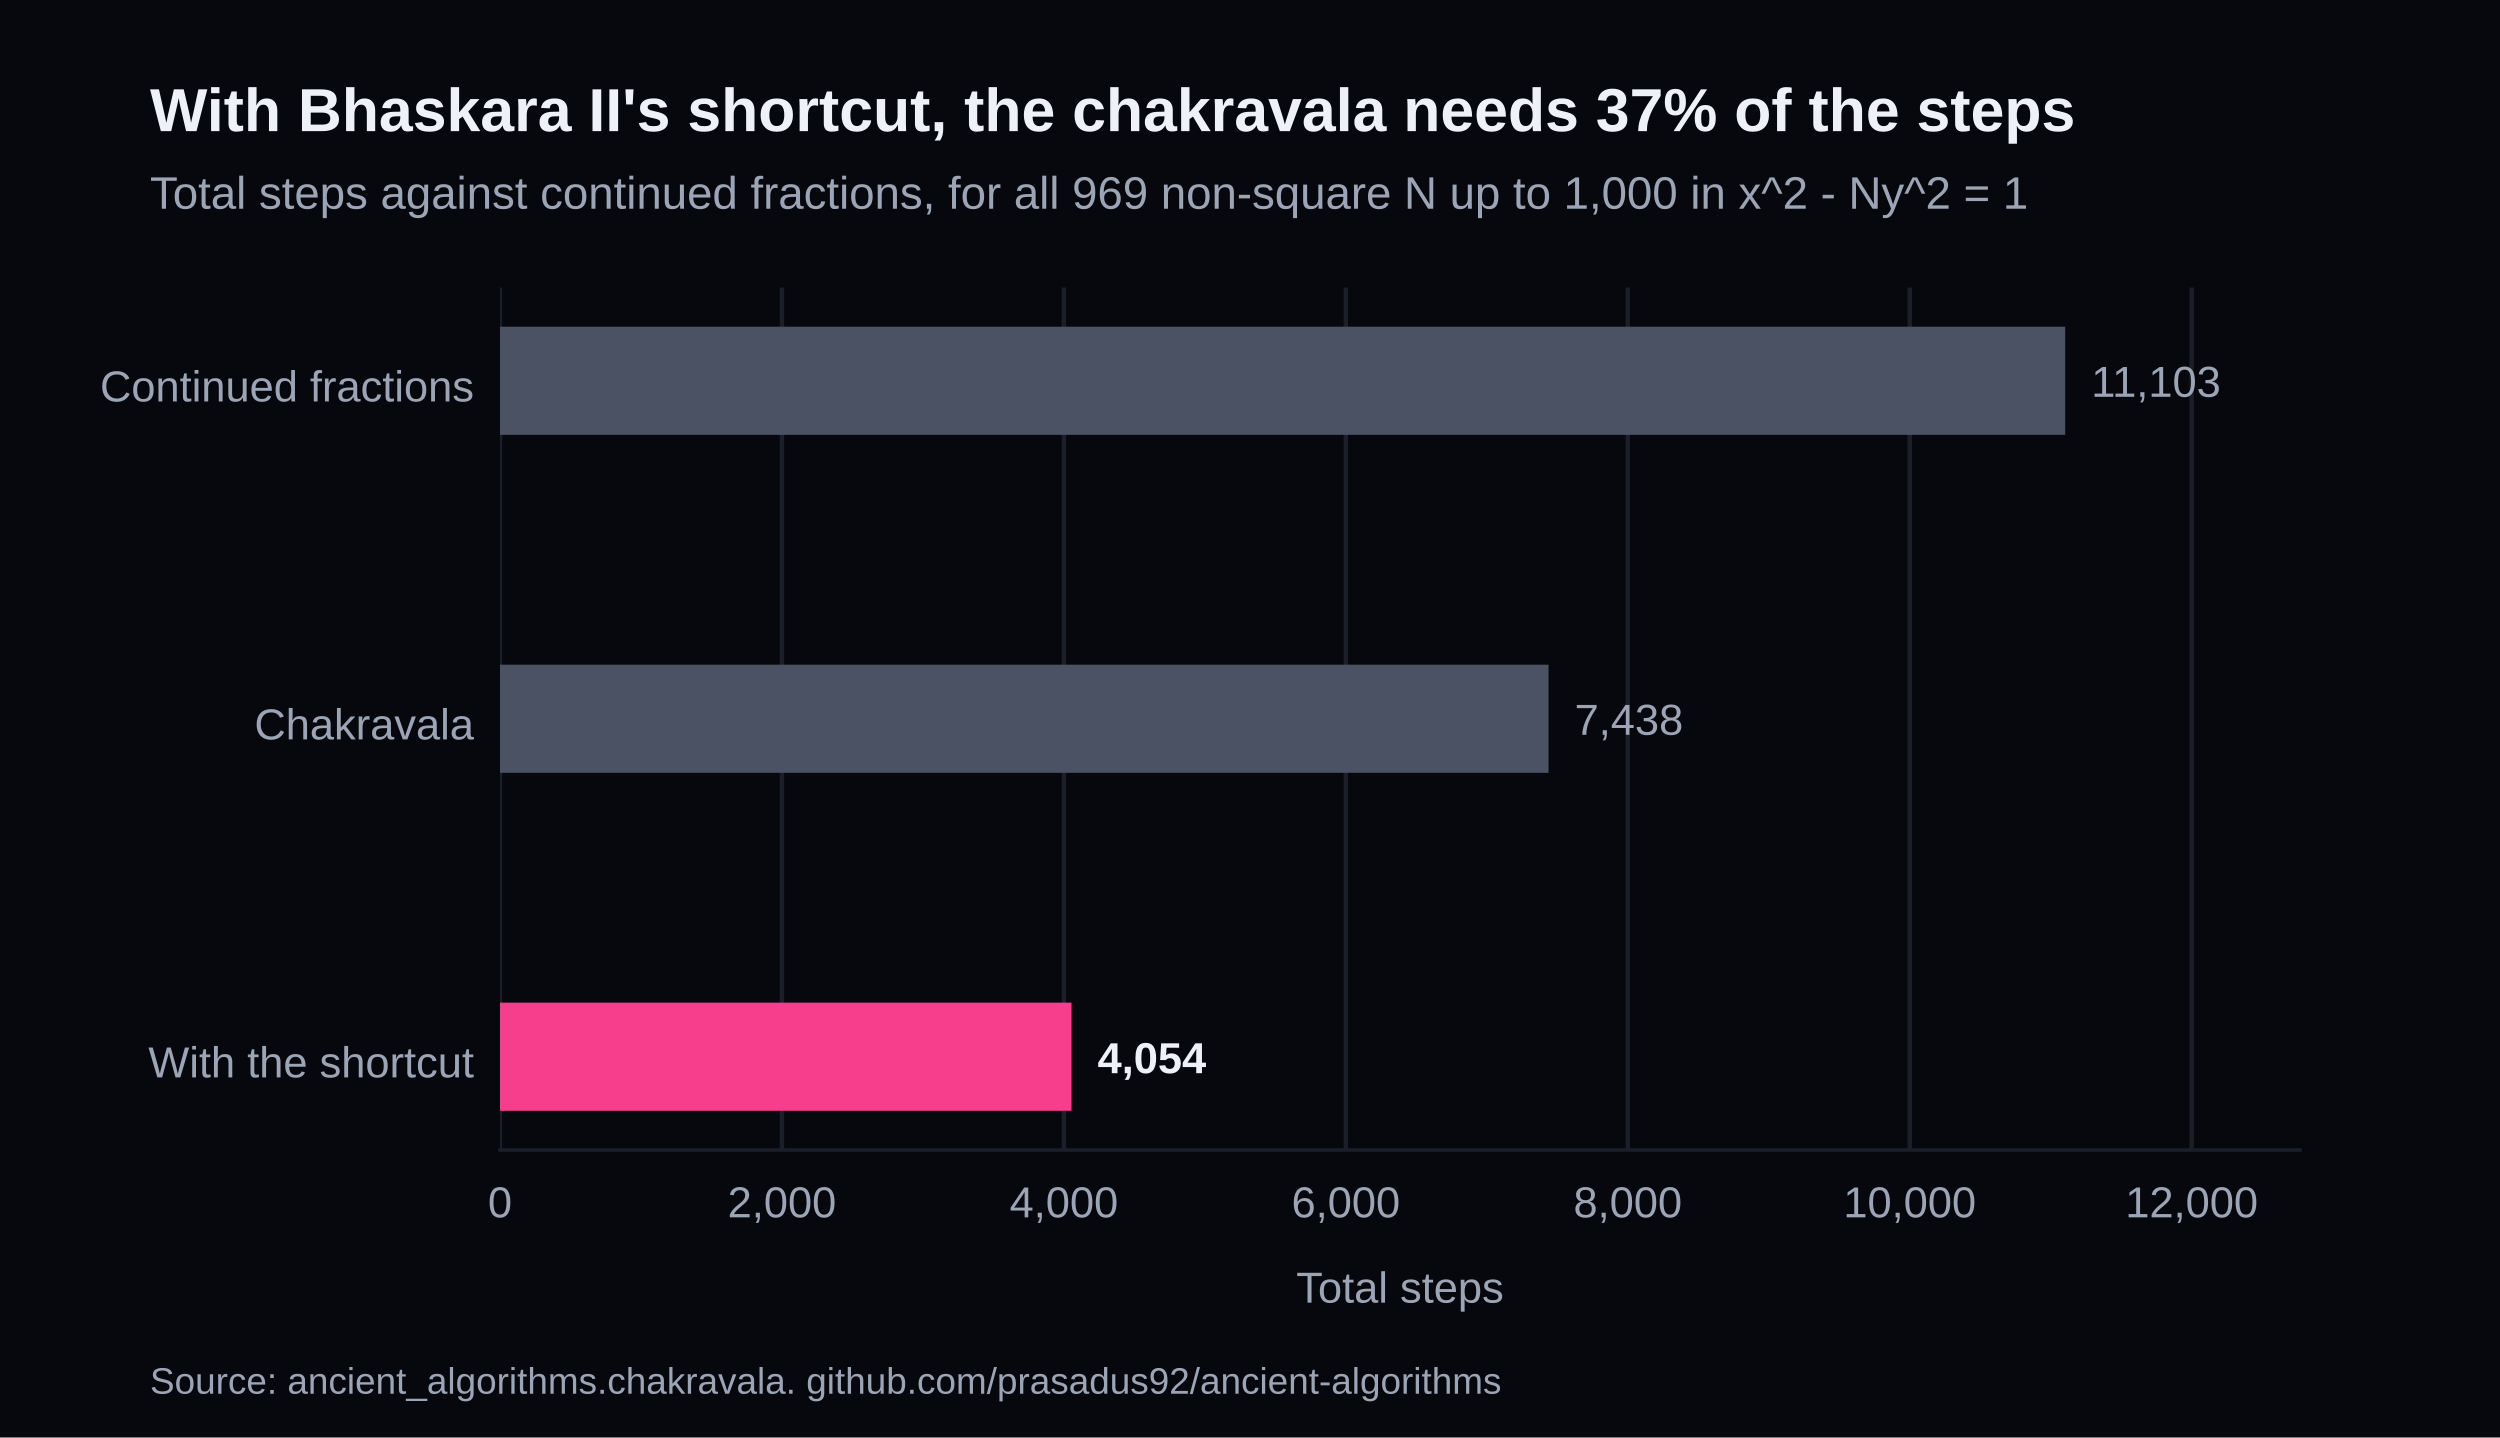
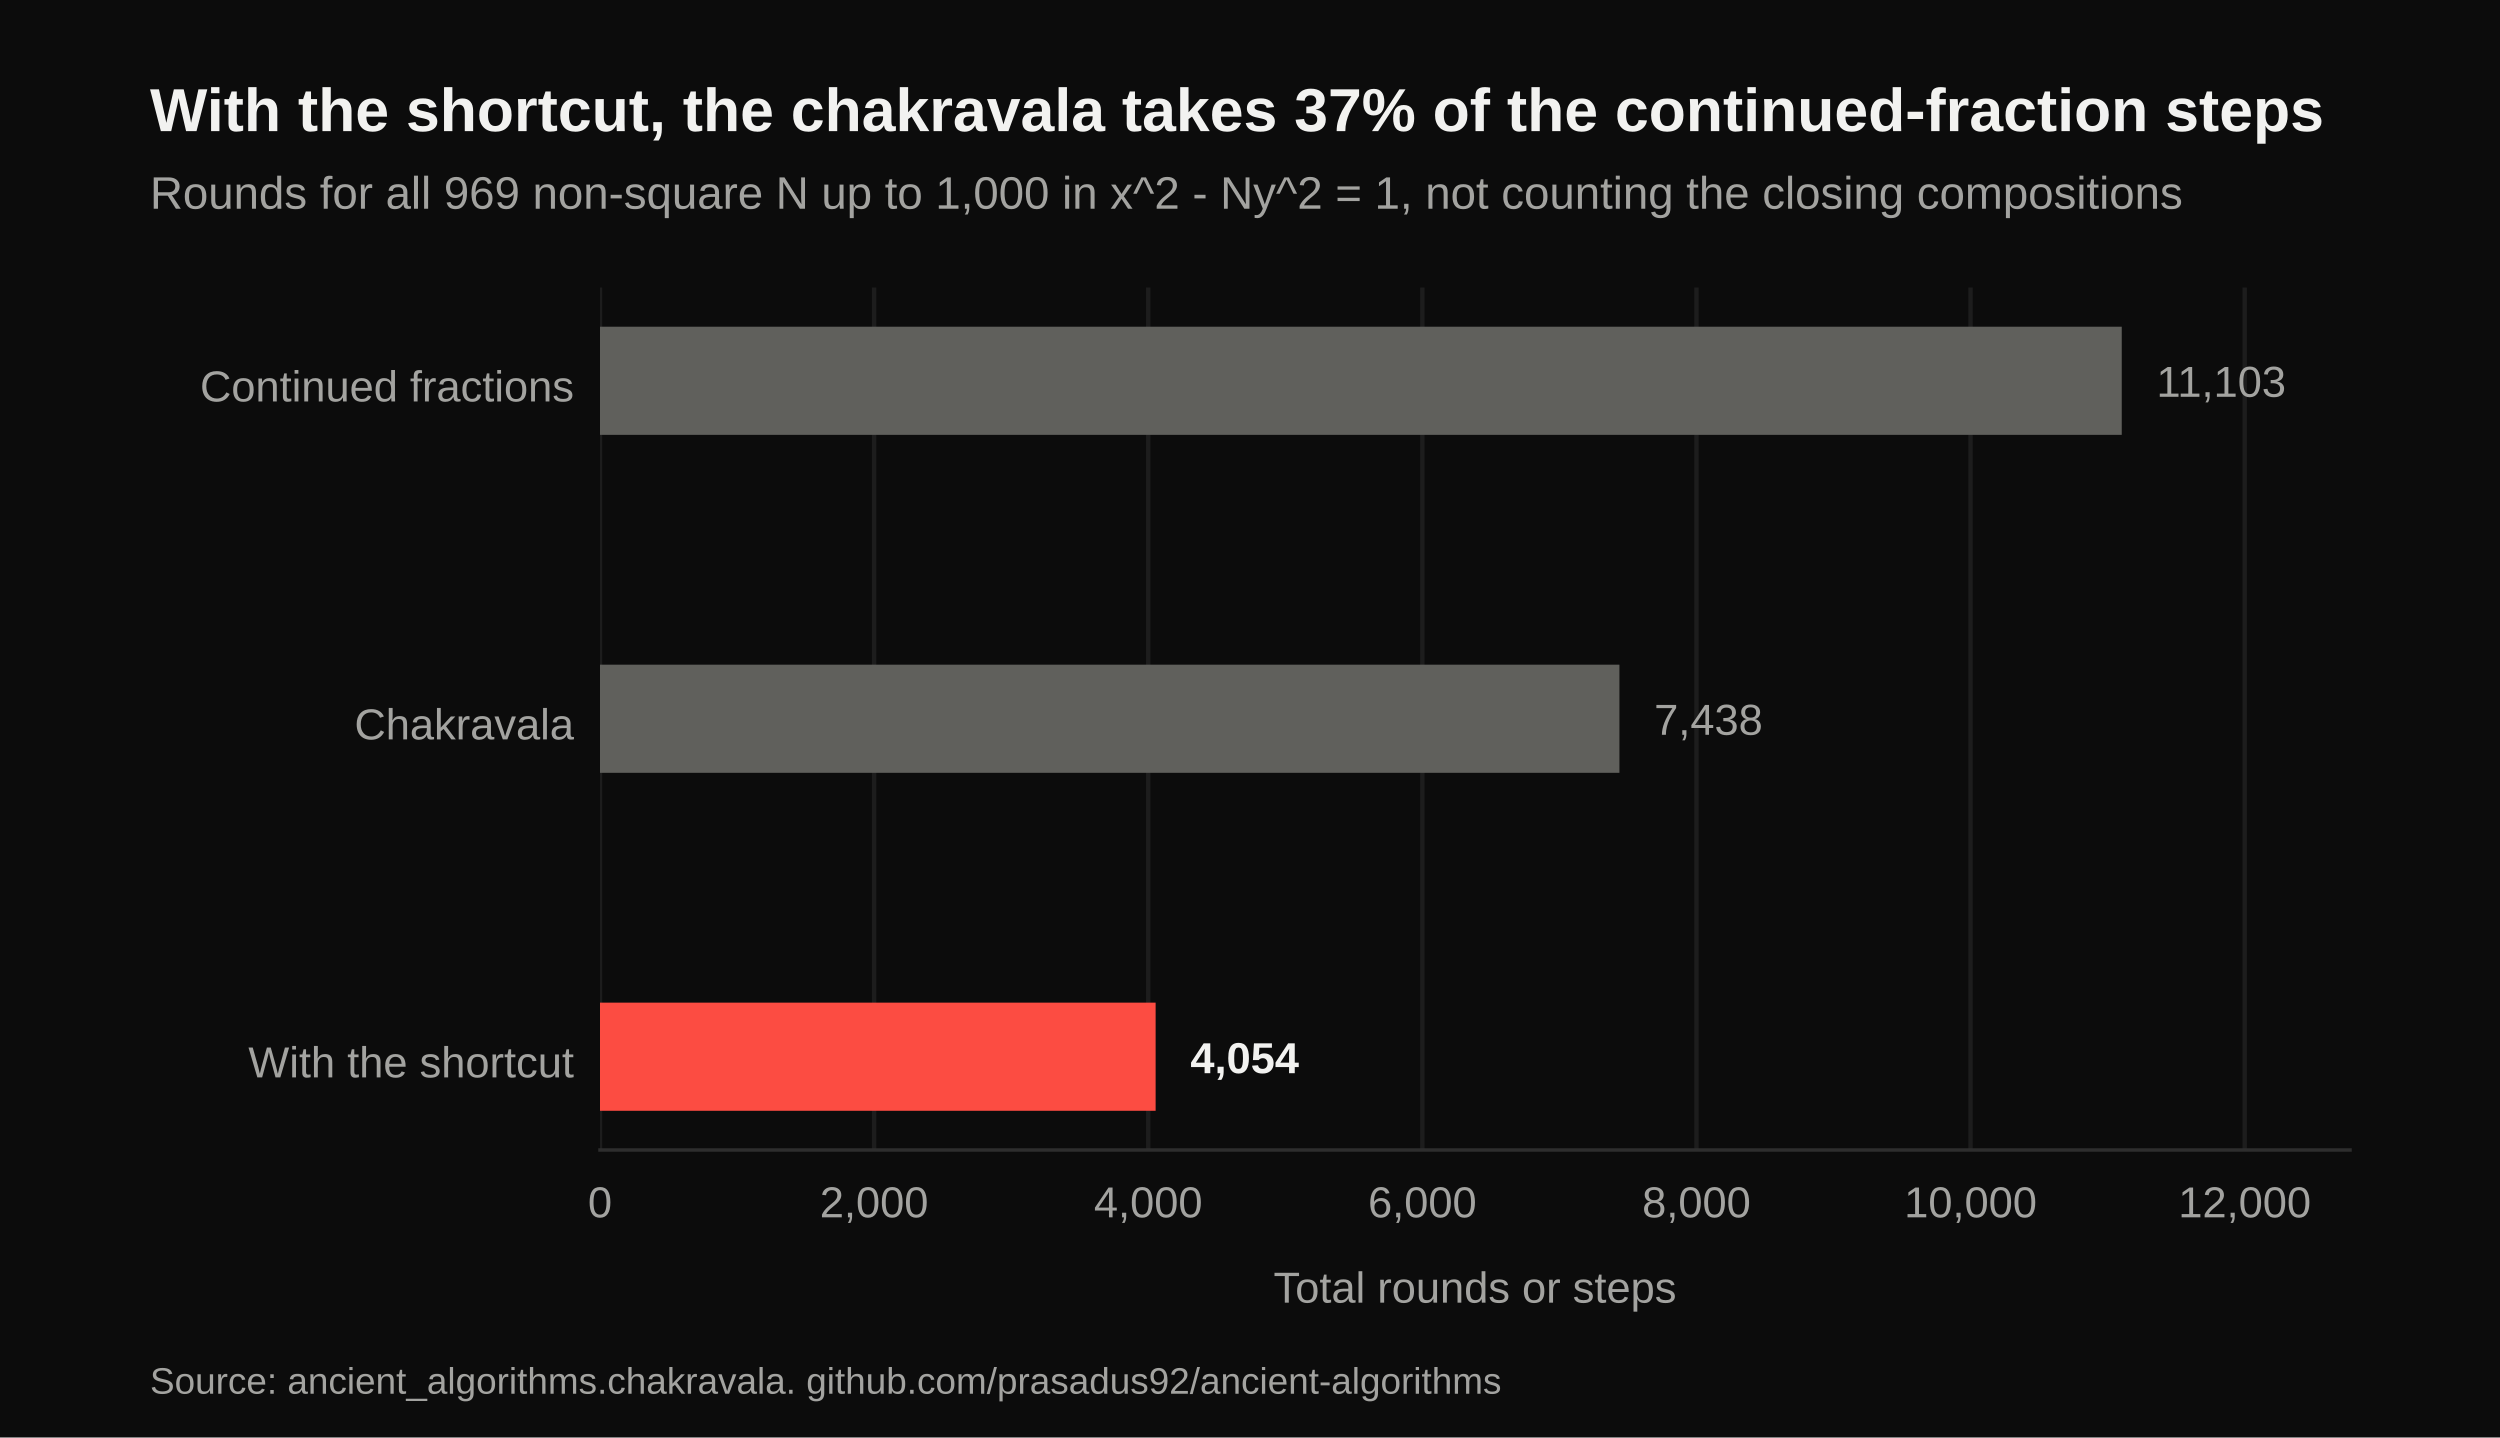
<svg xmlns="http://www.w3.org/2000/svg" width="576pt" height="331.2pt" viewBox="0 0 576 331.2" version="1.1">
  <defs>
    <style type="text/css">*{stroke-linejoin: round; stroke-linecap: butt}</style>
  </defs>
  <g id="figure_1">
    <g id="patch_1">
-       <path d="M 0 331.2  L 576 331.2  L 576 0  L 0 0  z " style="fill: #06080d" />
+       <path d="M 0 331.2  L 576 331.2  L 576 0  L 0 0  z " style="fill: #0c0c0c" />
    </g>
    <g id="axes_1">
      <g id="patch_2">
-         <path d="M 115.2 264.96  L 529.92 264.96  L 529.92 66.24  L 115.2 66.24  z " style="fill: #06080d" />
+         <path d="M 138.24 264.96  L 541.44 264.96  L 541.44 66.24  L 138.24 66.24  z " style="fill: #0c0c0c" />
      </g>
      <g id="matplotlib.axis_1">
        <g id="xtick_1">
          <g id="line2d_1">
-             <path d="M 115.2 264.96  L 115.2 66.24  " clip-path="url(#p39e36f2164)" style="fill: none; stroke: #1a1f2a; stroke-linecap: square" />
+             <path d="M 138.24 264.96  L 138.24 66.24  " clip-path="url(#p96d384b8d4)" style="fill: none; stroke: #1d1d1d; stroke-linecap: square" />
          </g>
          <g id="line2d_2" />
          <g id="text_1">
-             <text style="font-size: 10px; font-family: 'Quicksand Variable', Quicksand, 'Helvetica Neue', Arial, sans-serif; text-anchor: middle; fill: #9ba5b6" x="115.2" y="280.48" transform="rotate(-0 115.2 280.48)">0</text>
+             <text style="font-size: 10px; font-family: 'General Sans', system-ui, -apple-system, 'Helvetica Neue', Arial, sans-serif; text-anchor: middle; fill: #a3a3a0" x="138.24" y="280.48" transform="rotate(-0 138.24 280.48)">0</text>
          </g>
        </g>
        <g id="xtick_2">
          <g id="line2d_3">
-             <path d="M 180.16 264.96  L 180.16 66.24  " clip-path="url(#p39e36f2164)" style="fill: none; stroke: #1a1f2a; stroke-linecap: square" />
+             <path d="M 201.396 264.96  L 201.396 66.24  " clip-path="url(#p96d384b8d4)" style="fill: none; stroke: #1d1d1d; stroke-linecap: square" />
          </g>
          <g id="line2d_4" />
          <g id="text_2">
-             <text style="font-size: 10px; font-family: 'Quicksand Variable', Quicksand, 'Helvetica Neue', Arial, sans-serif; text-anchor: middle; fill: #9ba5b6" x="180.16" y="280.48" transform="rotate(-0 180.1601 280.48)">2,000</text>
+             <text style="font-size: 10px; font-family: 'General Sans', system-ui, -apple-system, 'Helvetica Neue', Arial, sans-serif; text-anchor: middle; fill: #a3a3a0" x="201.396" y="280.48" transform="rotate(-0 201.3957 280.48)">2,000</text>
          </g>
        </g>
        <g id="xtick_3">
          <g id="line2d_5">
-             <path d="M 245.12 264.96  L 245.12 66.24  " clip-path="url(#p39e36f2164)" style="fill: none; stroke: #1a1f2a; stroke-linecap: square" />
+             <path d="M 264.551 264.96  L 264.551 66.24  " clip-path="url(#p96d384b8d4)" style="fill: none; stroke: #1d1d1d; stroke-linecap: square" />
          </g>
          <g id="line2d_6" />
          <g id="text_3">
-             <text style="font-size: 10px; font-family: 'Quicksand Variable', Quicksand, 'Helvetica Neue', Arial, sans-serif; text-anchor: middle; fill: #9ba5b6" x="245.12" y="280.48" transform="rotate(-0 245.1202 280.48)">4,000</text>
+             <text style="font-size: 10px; font-family: 'General Sans', system-ui, -apple-system, 'Helvetica Neue', Arial, sans-serif; text-anchor: middle; fill: #a3a3a0" x="264.551" y="280.48" transform="rotate(-0 264.5513 280.48)">4,000</text>
          </g>
        </g>
        <g id="xtick_4">
          <g id="line2d_7">
-             <path d="M 310.08 264.96  L 310.08 66.24  " clip-path="url(#p39e36f2164)" style="fill: none; stroke: #1a1f2a; stroke-linecap: square" />
+             <path d="M 327.707 264.96  L 327.707 66.24  " clip-path="url(#p96d384b8d4)" style="fill: none; stroke: #1d1d1d; stroke-linecap: square" />
          </g>
          <g id="line2d_8" />
          <g id="text_4">
-             <text style="font-size: 10px; font-family: 'Quicksand Variable', Quicksand, 'Helvetica Neue', Arial, sans-serif; text-anchor: middle; fill: #9ba5b6" x="310.08" y="280.48" transform="rotate(-0 310.0804 280.48)">6,000</text>
+             <text style="font-size: 10px; font-family: 'General Sans', system-ui, -apple-system, 'Helvetica Neue', Arial, sans-serif; text-anchor: middle; fill: #a3a3a0" x="327.707" y="280.48" transform="rotate(-0 327.707 280.48)">6,000</text>
          </g>
        </g>
        <g id="xtick_5">
          <g id="line2d_9">
-             <path d="M 375.04 264.96  L 375.04 66.24  " clip-path="url(#p39e36f2164)" style="fill: none; stroke: #1a1f2a; stroke-linecap: square" />
+             <path d="M 390.863 264.96  L 390.863 66.24  " clip-path="url(#p96d384b8d4)" style="fill: none; stroke: #1d1d1d; stroke-linecap: square" />
          </g>
          <g id="line2d_10" />
          <g id="text_5">
-             <text style="font-size: 10px; font-family: 'Quicksand Variable', Quicksand, 'Helvetica Neue', Arial, sans-serif; text-anchor: middle; fill: #9ba5b6" x="375.04" y="280.48" transform="rotate(-0 375.0405 280.48)">8,000</text>
+             <text style="font-size: 10px; font-family: 'General Sans', system-ui, -apple-system, 'Helvetica Neue', Arial, sans-serif; text-anchor: middle; fill: #a3a3a0" x="390.863" y="280.48" transform="rotate(-0 390.8627 280.48)">8,000</text>
          </g>
        </g>
        <g id="xtick_6">
          <g id="line2d_11">
-             <path d="M 440.001 264.96  L 440.001 66.24  " clip-path="url(#p39e36f2164)" style="fill: none; stroke: #1a1f2a; stroke-linecap: square" />
+             <path d="M 454.018 264.96  L 454.018 66.24  " clip-path="url(#p96d384b8d4)" style="fill: none; stroke: #1d1d1d; stroke-linecap: square" />
          </g>
          <g id="line2d_12" />
          <g id="text_6">
-             <text style="font-size: 10px; font-family: 'Quicksand Variable', Quicksand, 'Helvetica Neue', Arial, sans-serif; text-anchor: middle; fill: #9ba5b6" x="440.001" y="280.48" transform="rotate(-0 440.0006 280.48)">10,000</text>
+             <text style="font-size: 10px; font-family: 'General Sans', system-ui, -apple-system, 'Helvetica Neue', Arial, sans-serif; text-anchor: middle; fill: #a3a3a0" x="454.018" y="280.48" transform="rotate(-0 454.0183 280.48)">10,000</text>
          </g>
        </g>
        <g id="xtick_7">
          <g id="line2d_13">
-             <path d="M 504.961 264.96  L 504.961 66.24  " clip-path="url(#p39e36f2164)" style="fill: none; stroke: #1a1f2a; stroke-linecap: square" />
+             <path d="M 517.174 264.96  L 517.174 66.24  " clip-path="url(#p96d384b8d4)" style="fill: none; stroke: #1d1d1d; stroke-linecap: square" />
          </g>
          <g id="line2d_14" />
          <g id="text_7">
-             <text style="font-size: 10px; font-family: 'Quicksand Variable', Quicksand, 'Helvetica Neue', Arial, sans-serif; text-anchor: middle; fill: #9ba5b6" x="504.961" y="280.48" transform="rotate(-0 504.9607 280.48)">12,000</text>
+             <text style="font-size: 10px; font-family: 'General Sans', system-ui, -apple-system, 'Helvetica Neue', Arial, sans-serif; text-anchor: middle; fill: #a3a3a0" x="517.174" y="280.48" transform="rotate(-0 517.174 280.48)">12,000</text>
          </g>
        </g>
        <g id="text_8">
-           <text style="font-size: 10px; font-family: 'Quicksand Variable', Quicksand, 'Helvetica Neue', Arial, sans-serif; text-anchor: middle; fill: #9ba5b6" x="322.56" y="300.13" transform="rotate(-0 322.56 300.13)">Total steps</text>
+           <text style="font-size: 10px; font-family: 'General Sans', system-ui, -apple-system, 'Helvetica Neue', Arial, sans-serif; text-anchor: middle; fill: #a3a3a0" x="339.84" y="300.13" transform="rotate(-0 339.84 300.13)">Total rounds or steps</text>
        </g>
      </g>
      <g id="matplotlib.axis_2">
        <g id="ytick_1">
          <g id="line2d_15" />
          <g id="text_9">
-             <text style="font-size: 10px; font-family: 'Quicksand Variable', Quicksand, 'Helvetica Neue', Arial, sans-serif; text-anchor: end; fill: #9ba5b6" x="109.2" y="92.492" transform="rotate(-0 109.2 92.49166)">Continued fractions</text>
+             <text style="font-size: 10px; font-family: 'General Sans', system-ui, -apple-system, 'Helvetica Neue', Arial, sans-serif; text-anchor: end; fill: #a3a3a0" x="132.24" y="92.492" transform="rotate(-0 132.24 92.49166)">Continued fractions</text>
          </g>
        </g>
        <g id="ytick_2">
          <g id="line2d_16" />
          <g id="text_10">
-             <text style="font-size: 10px; font-family: 'Quicksand Variable', Quicksand, 'Helvetica Neue', Arial, sans-serif; text-anchor: end; fill: #9ba5b6" x="109.2" y="170.36" transform="rotate(-0 109.2 170.36)">Chakravala</text>
+             <text style="font-size: 10px; font-family: 'General Sans', system-ui, -apple-system, 'Helvetica Neue', Arial, sans-serif; text-anchor: end; fill: #a3a3a0" x="132.24" y="170.36" transform="rotate(-0 132.24 170.36)">Chakravala</text>
          </g>
        </g>
        <g id="ytick_3">
          <g id="line2d_17" />
          <g id="text_11">
-             <text style="font-size: 10px; font-family: 'Quicksand Variable', Quicksand, 'Helvetica Neue', Arial, sans-serif; text-anchor: end; fill: #9ba5b6" x="109.2" y="248.228" transform="rotate(-0 109.2 248.2283)">With the shortcut</text>
+             <text style="font-size: 10px; font-family: 'General Sans', system-ui, -apple-system, 'Helvetica Neue', Arial, sans-serif; text-anchor: end; fill: #a3a3a0" x="132.24" y="248.228" transform="rotate(-0 132.24 248.2283)">With the shortcut</text>
          </g>
        </g>
      </g>
      <g id="patch_3">
-         <path d="M 115.2 264.96  L 529.92 264.96  " style="fill: none; stroke: #1a1f2a; stroke-width: 0.8; stroke-linejoin: miter; stroke-linecap: square" />
+         <path d="M 138.24 264.96  L 541.44 264.96  " style="fill: none; stroke: #2e2e2e; stroke-width: 0.8; stroke-linejoin: miter; stroke-linecap: square" />
      </g>
      <g id="patch_4">
-         <path d="M 115.2 75.273  L 475.826 75.273  L 475.826 100.191  L 115.2 100.191  z " clip-path="url(#p39e36f2164)" style="fill: #4a5263" />
+         <path d="M 138.24 75.273  L 488.849 75.273  L 488.849 100.191  L 138.24 100.191  z " clip-path="url(#p96d384b8d4)" style="fill: #60605c" />
      </g>
      <g id="patch_5">
-         <path d="M 115.2 153.141  L 356.787 153.141  L 356.787 178.059  L 115.2 178.059  z " clip-path="url(#p39e36f2164)" style="fill: #4a5263" />
+         <path d="M 138.24 153.141  L 373.116 153.141  L 373.116 178.059  L 138.24 178.059  z " clip-path="url(#p96d384b8d4)" style="fill: #60605c" />
      </g>
      <g id="patch_6">
-         <path d="M 115.2 231.009  L 246.874 231.009  L 246.874 255.927  L 115.2 255.927  z " clip-path="url(#p39e36f2164)" style="fill: #f63e8c" />
+         <path d="M 138.24 231.009  L 266.257 231.009  L 266.257 255.927  L 138.24 255.927  z " clip-path="url(#p96d384b8d4)" style="fill: #fc4c42" />
      </g>
      <g id="text_12">
-         <text style="font-size: 10px; font-family: 'Quicksand Variable', Quicksand, 'Helvetica Neue', Arial, sans-serif; text-anchor: start; fill: #9ba5b6" x="481.826" y="91.427" transform="rotate(-0 481.8261 91.42666)">11,103</text>
+         <text style="font-size: 10px; font-family: 'General Sans', system-ui, -apple-system, 'Helvetica Neue', Arial, sans-serif; text-anchor: start; fill: #a3a3a0" x="496.849" y="91.427" transform="rotate(-0 496.8487 91.42666)">11,103</text>
      </g>
      <g id="text_13">
-         <text style="font-size: 10px; font-family: 'Quicksand Variable', Quicksand, 'Helvetica Neue', Arial, sans-serif; text-anchor: start; fill: #9ba5b6" x="362.787" y="169.295" transform="rotate(-0 362.7867 169.295)">7,438</text>
+         <text style="font-size: 10px; font-family: 'General Sans', system-ui, -apple-system, 'Helvetica Neue', Arial, sans-serif; text-anchor: start; fill: #a3a3a0" x="381.116" y="169.295" transform="rotate(-0 381.1159 169.295)">7,438</text>
      </g>
      <g id="text_14">
-         <text style="font-weight: 700; font-size: 10px; font-family: 'Quicksand Variable', Quicksand, 'Helvetica Neue', Arial, sans-serif; text-anchor: start; fill: #eef2f8" x="252.874" y="247.258" transform="rotate(-0 252.8742 247.2583)">4,054</text>
+         <text style="font-weight: 700; font-size: 10px; font-family: 'General Sans', system-ui, -apple-system, 'Helvetica Neue', Arial, sans-serif; text-anchor: start; fill: #f2f2f0" x="274.257" y="247.258" transform="rotate(-0 274.2565 247.2583)">4,054</text>
      </g>
    </g>
    <g id="text_15">
-       <text style="font-weight: 700; font-size: 14px; font-family: 'Quicksand Variable', Quicksand, 'Helvetica Neue', Arial, sans-serif; text-anchor: start; fill: #eef2f8" x="34.56" y="30.21" transform="rotate(-0 34.56 30.21)">With Bhaskara II's shortcut, the chakravala needs 37% of the steps</text>
+       <text style="font-weight: 700; font-size: 14px; font-family: 'General Sans', system-ui, -apple-system, 'Helvetica Neue', Arial, sans-serif; text-anchor: start; fill: #f2f2f0" x="34.56" y="30.21" transform="rotate(-0 34.56 30.21)">With the shortcut, the chakravala takes 37% of the continued-fraction steps</text>
    </g>
    <g id="text_16">
-       <text style="font-size: 10.5px; font-family: 'Quicksand Variable', Quicksand, 'Helvetica Neue', Arial, sans-serif; text-anchor: start; fill: #9ba5b6" x="34.56" y="48.084" transform="rotate(-0 34.56 48.084)">Total steps against continued fractions, for all 969 non-square N up to 1,000 in x^2 - Ny^2 = 1</text>
+       <text style="font-size: 10.5px; font-family: 'General Sans', system-ui, -apple-system, 'Helvetica Neue', Arial, sans-serif; text-anchor: start; fill: #a3a3a0" x="34.56" y="48.084" transform="rotate(-0 34.56 48.084)">Rounds for all 969 non-square N up to 1,000 in x^2 - Ny^2 = 1, not counting the closing compositions</text>
    </g>
    <g id="text_17">
-       <text style="font-size: 8.5px; font-family: 'Quicksand Variable', Quicksand, 'Helvetica Neue', Arial, sans-serif; text-anchor: start; fill: #9ba5b6" x="34.56" y="321.11" transform="rotate(-0 34.56 321.1095)">Source: ancient_algorithms.chakravala. github.com/prasadus92/ancient-algorithms</text>
+       <text style="font-size: 8.5px; font-family: 'General Sans', system-ui, -apple-system, 'Helvetica Neue', Arial, sans-serif; text-anchor: start; fill: #a3a3a0" x="34.56" y="321.11" transform="rotate(-0 34.56 321.1095)">Source: ancient_algorithms.chakravala. github.com/prasadus92/ancient-algorithms</text>
    </g>
  </g>
  <defs>
-     <clipPath id="p39e36f2164">
-       <rect x="115.2" y="66.24" width="414.72" height="198.72" />
+     <clipPath id="p96d384b8d4">
+       <rect x="138.24" y="66.24" width="403.2" height="198.72" />
    </clipPath>
  </defs>
</svg>
